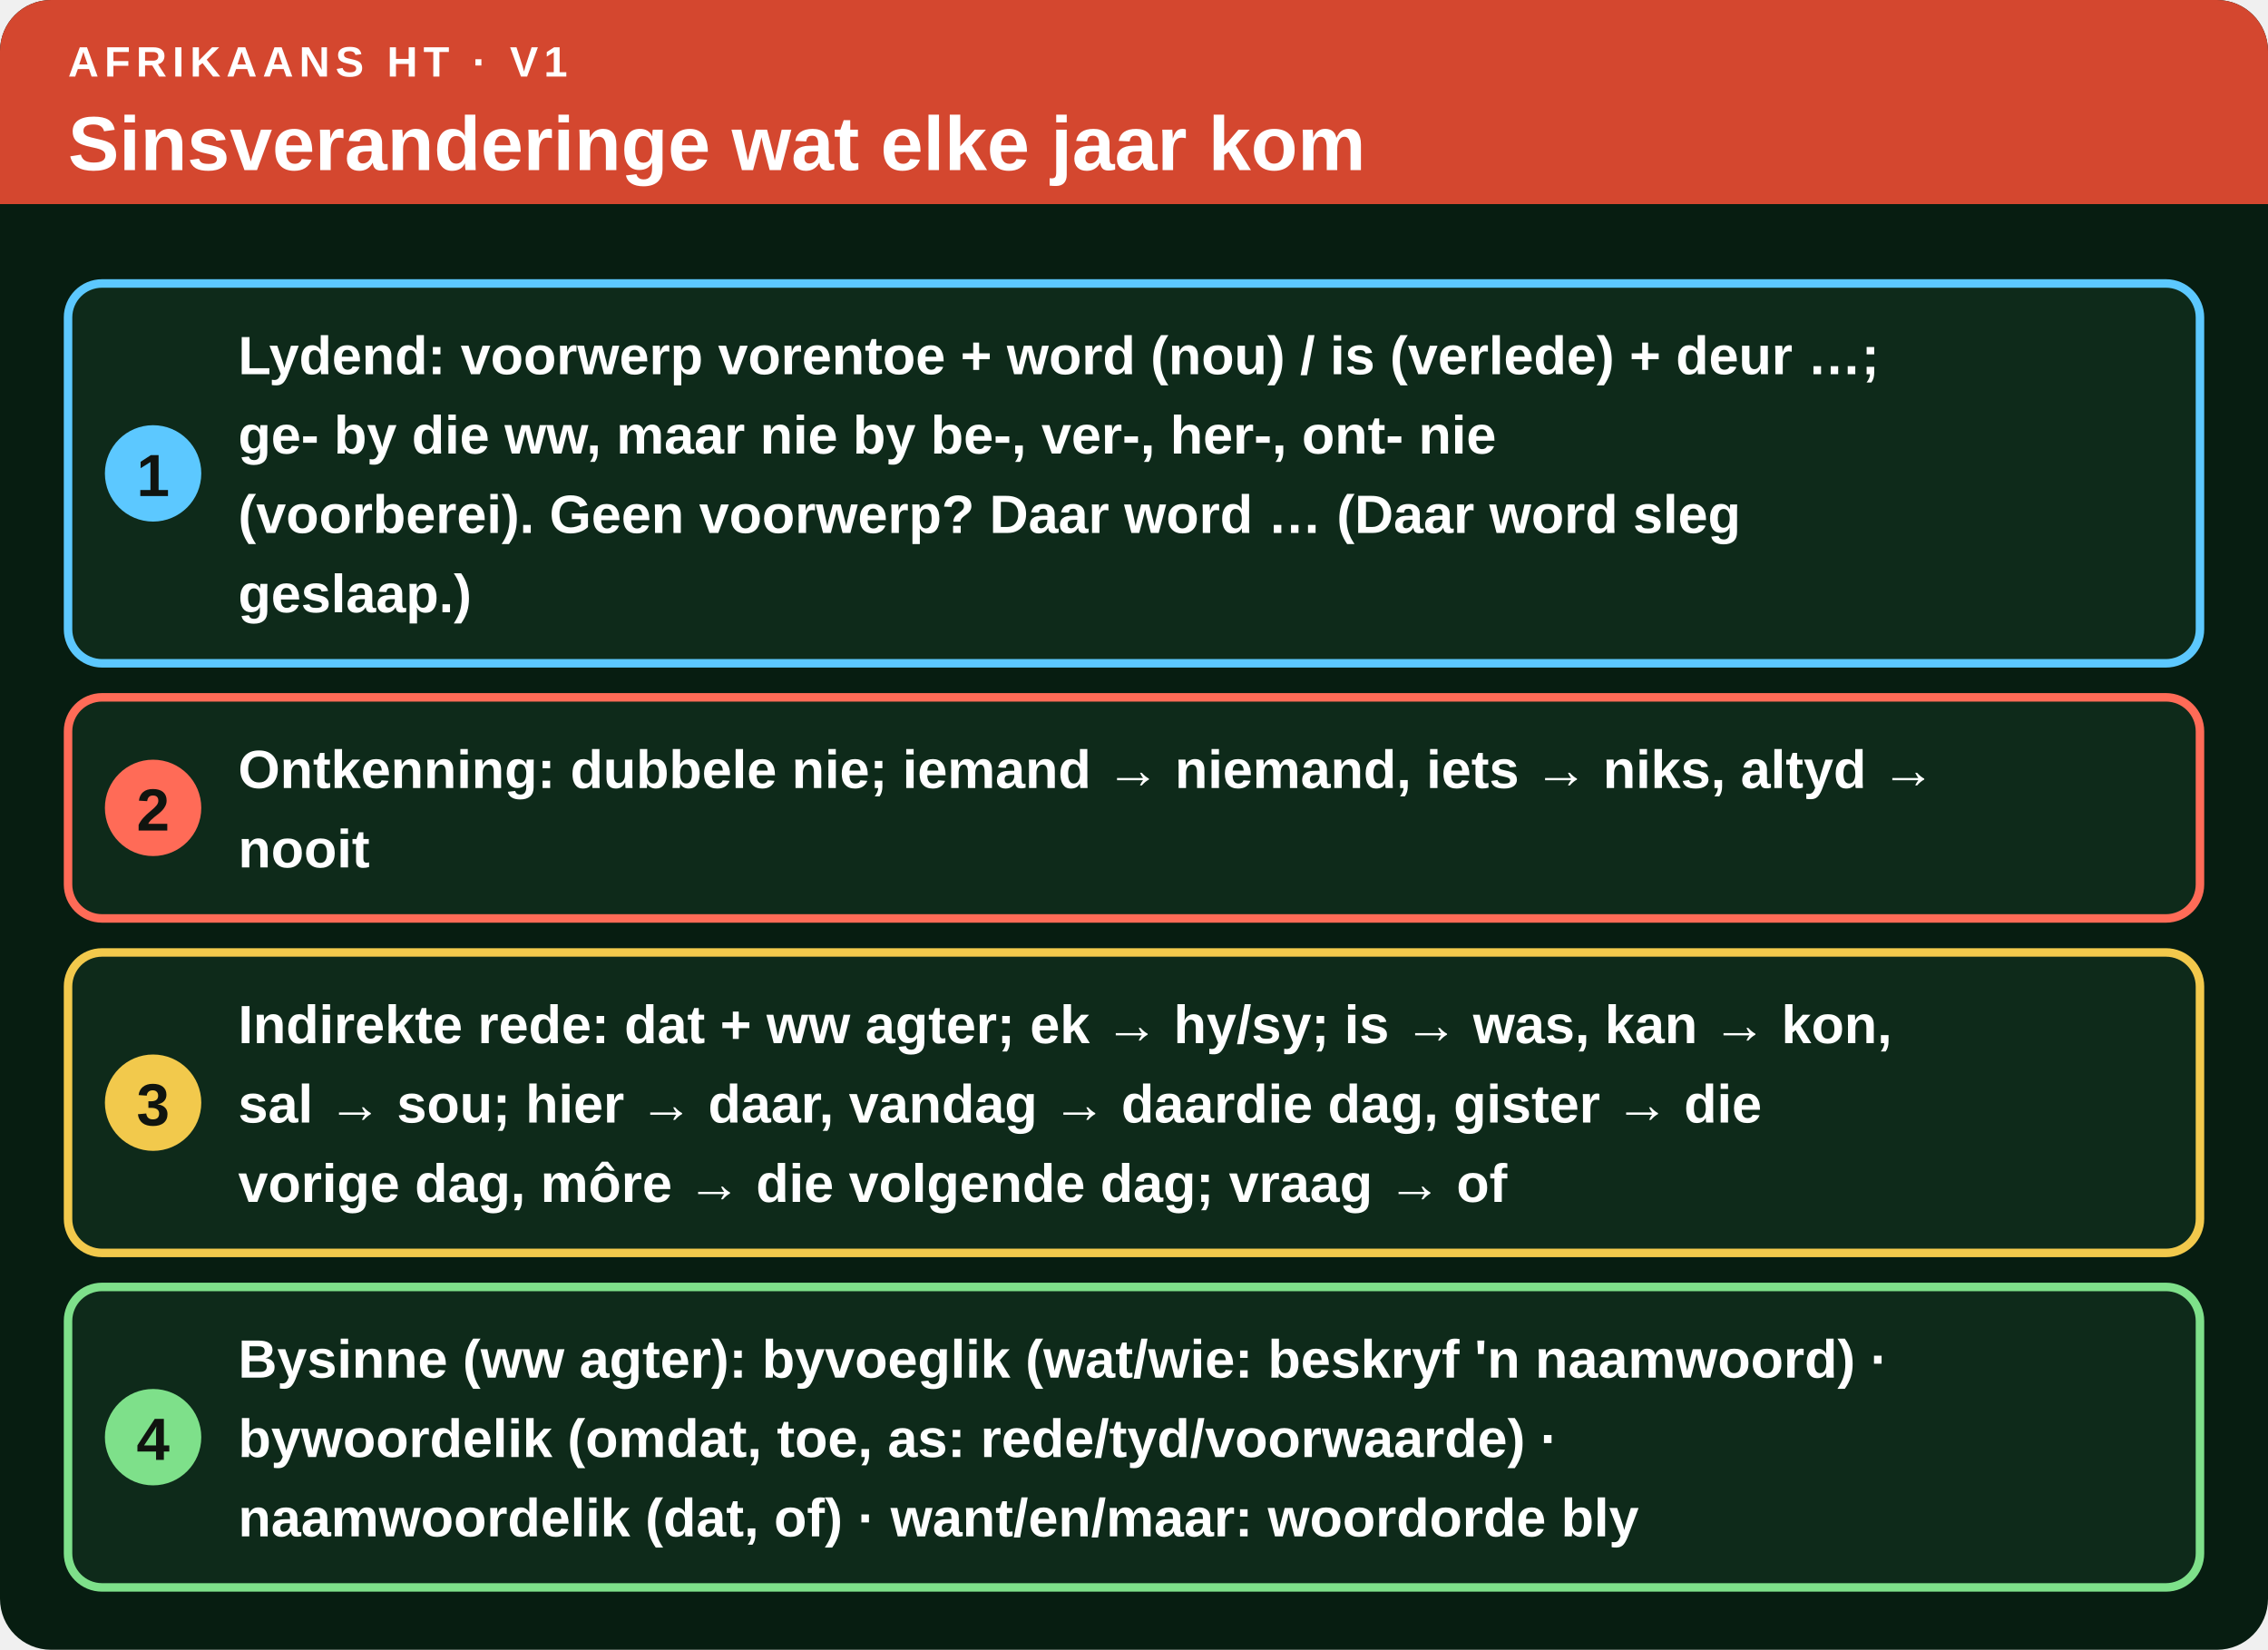
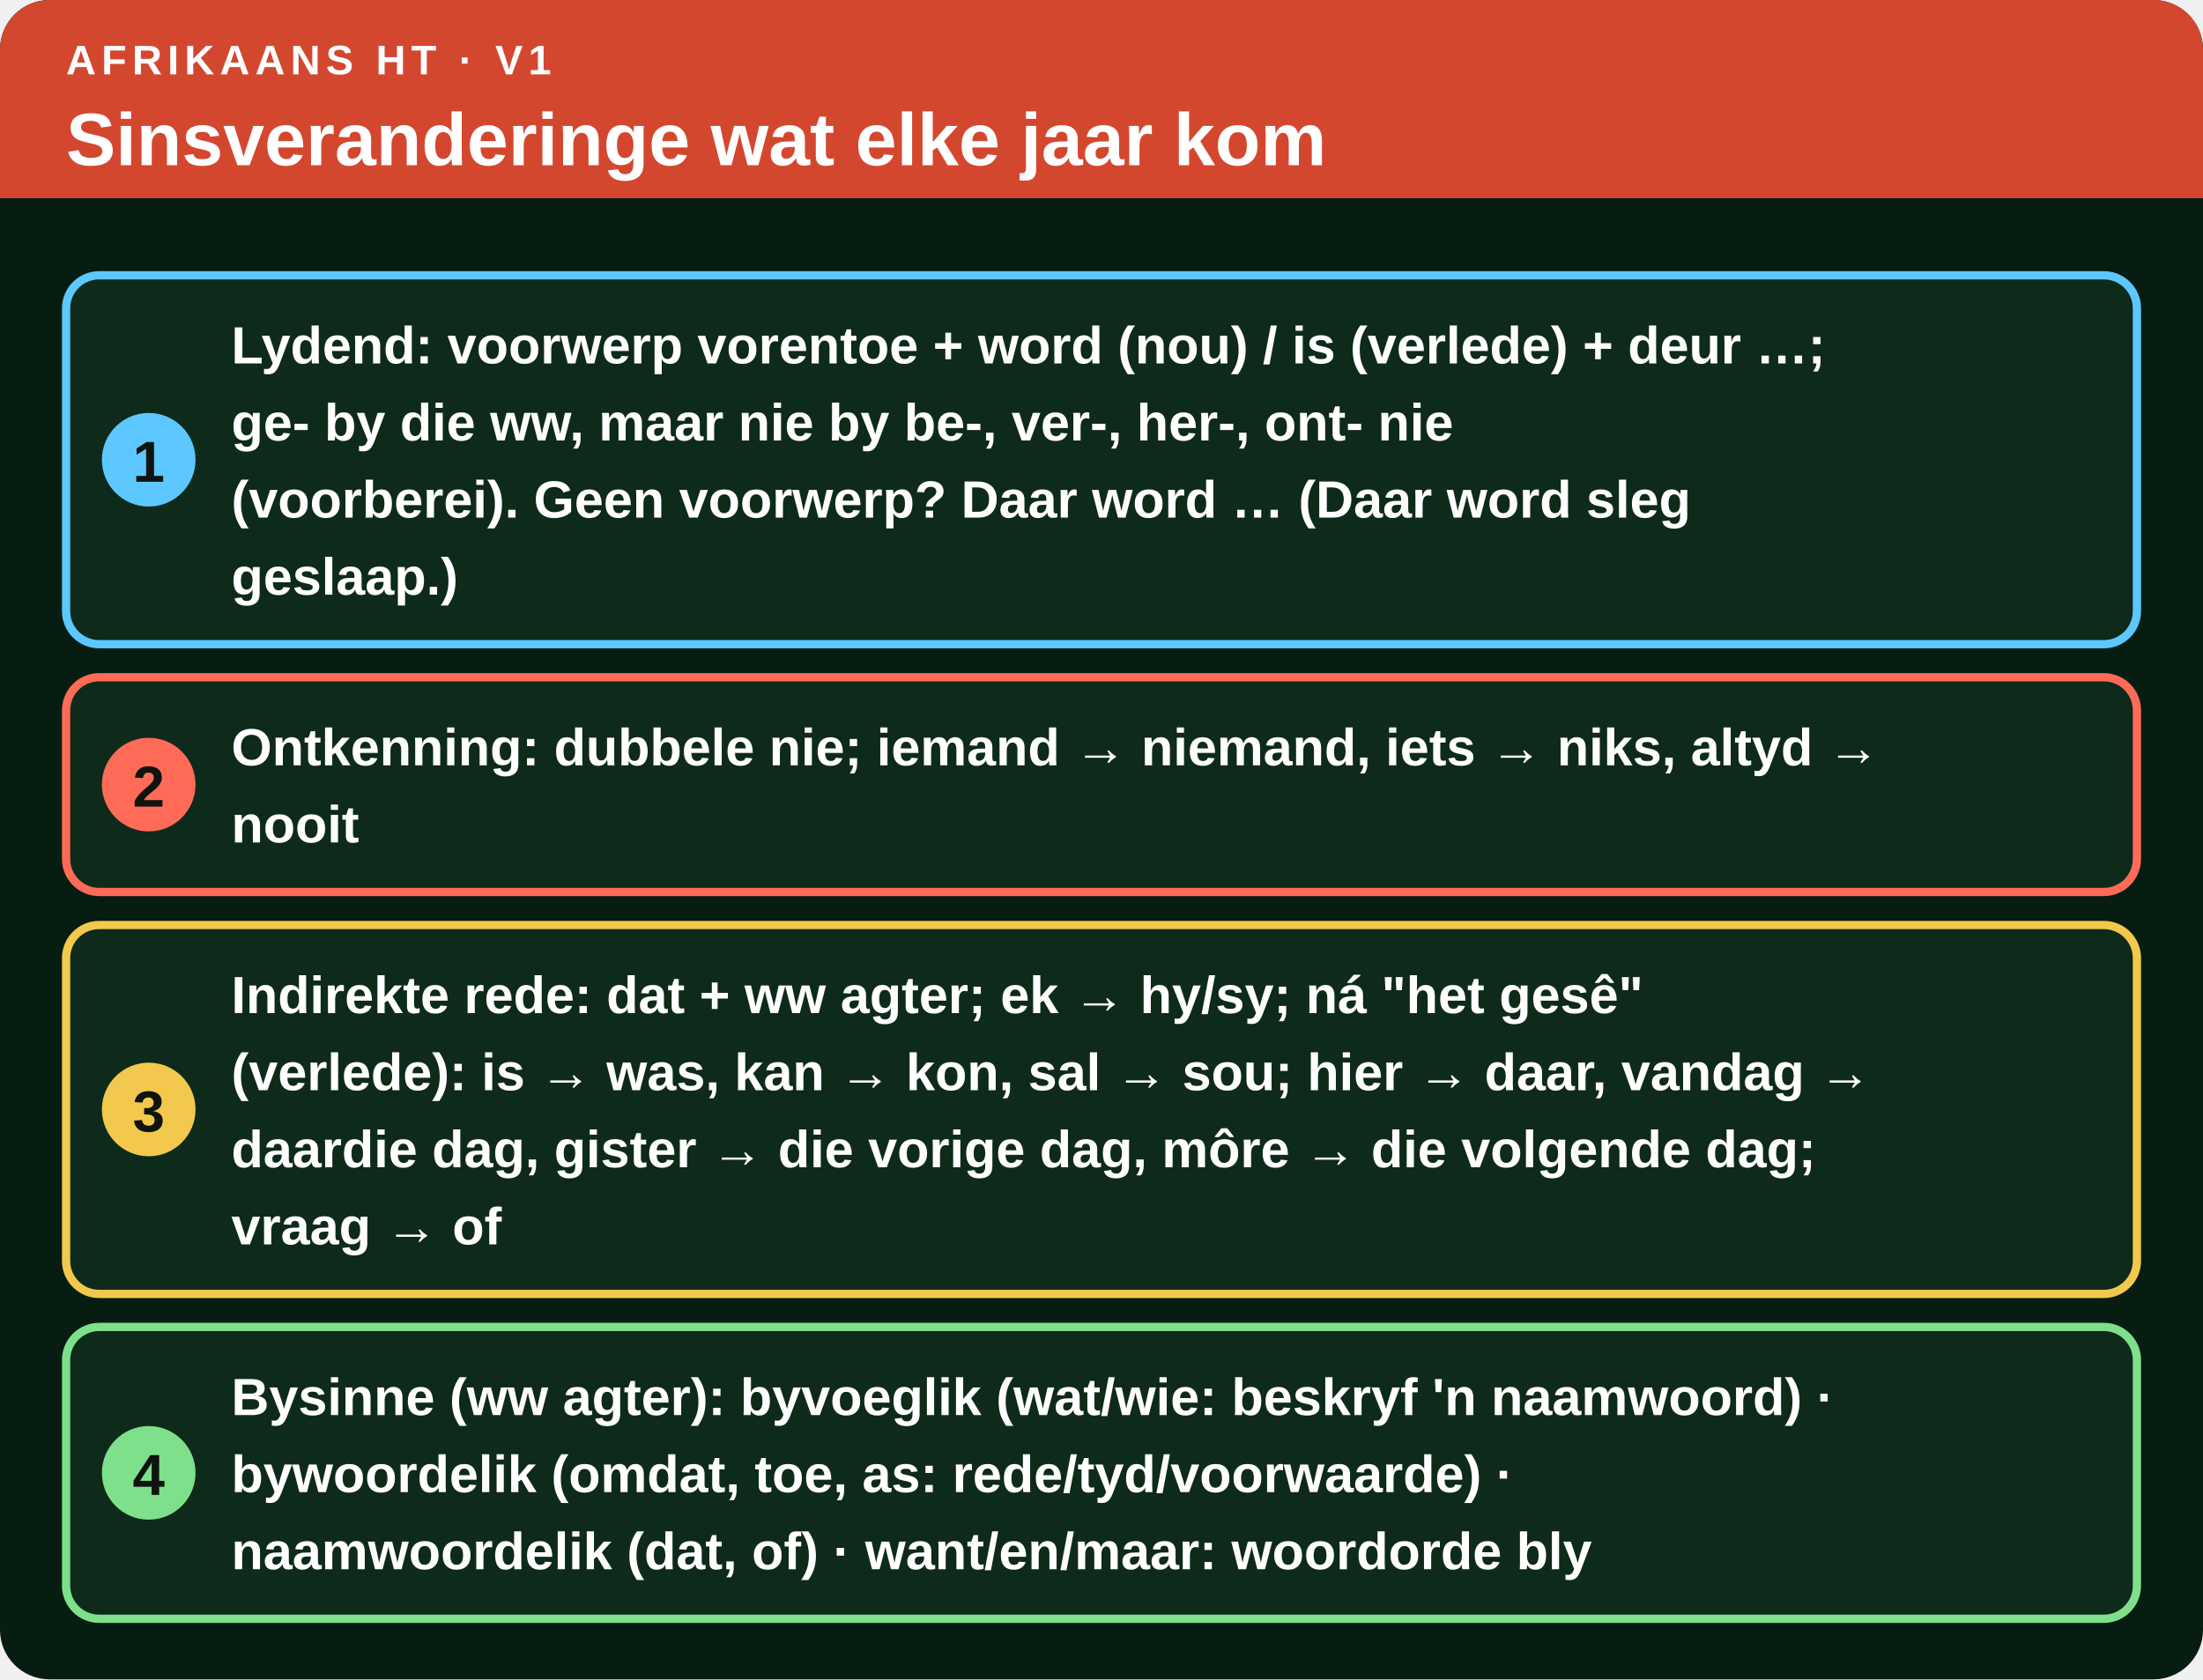
- <svg xmlns="http://www.w3.org/2000/svg" viewBox="0 0 800 582" width="800" height="582" role="img" aria-label="Afrikaans HT · V1: Sinsveranderinge wat elke jaar kom" font-family="Arial, Helvetica, sans-serif">
-   <rect width="800" height="582" rx="18" fill="#071d11" />
+ <svg xmlns="http://www.w3.org/2000/svg" viewBox="0 0 800 610" width="800" height="610" role="img" aria-label="Afrikaans HT · V1: Sinsveranderinge wat elke jaar kom" font-family="Arial, Helvetica, sans-serif">
+   <rect width="800" height="610" rx="18" fill="#071d11" />
  <rect width="800" height="72" rx="18" fill="#d4472f" />
  <rect y="50" width="800" height="22" fill="#d4472f" />
  <text x="24" y="27" font-size="15" fill="#ffffff" font-weight="800" letter-spacing="2">AFRIKAANS HT · V1</text>
  <text x="24" y="60" font-size="27" fill="#ffffff" font-weight="900">Sinsveranderinge wat elke jaar kom</text>
  <rect x="24" y="100" width="752" height="134" rx="12" fill="#0e2a1a" stroke="#5cc8ff" stroke-width="3" />
  <circle cx="54" cy="167.0" r="17" fill="#5cc8ff" />
  <text x="54" y="175.0" font-size="21" fill="#10140f" font-weight="900" text-anchor="middle">1</text>
  <text x="84" y="132" font-size="19" fill="#ffffff" font-weight="700">Lydend: voorwerp vorentoe + word (nou) / is (verlede) + deur …;</text>
  <text x="84" y="160" font-size="19" fill="#ffffff" font-weight="700">ge- by die ww, maar nie by be-, ver-, her-, ont- nie</text>
  <text x="84" y="188" font-size="19" fill="#ffffff" font-weight="700">(voorberei). Geen voorwerp? Daar word … (Daar word sleg</text>
  <text x="84" y="216" font-size="19" fill="#ffffff" font-weight="700">geslaap.)</text>
  <rect x="24" y="246" width="752" height="78" rx="12" fill="#0e2a1a" stroke="#ff6b57" stroke-width="3" />
  <circle cx="54" cy="285.0" r="17" fill="#ff6b57" />
  <text x="54" y="293.0" font-size="21" fill="#10140f" font-weight="900" text-anchor="middle">2</text>
  <text x="84" y="278" font-size="19" fill="#ffffff" font-weight="700">Ontkenning: dubbele nie; iemand → niemand, iets → niks, altyd →</text>
  <text x="84" y="306" font-size="19" fill="#ffffff" font-weight="700">nooit</text>
-   <rect x="24" y="336" width="752" height="106" rx="12" fill="#0e2a1a" stroke="#f2c94c" stroke-width="3" />
-   <circle cx="54" cy="389.0" r="17" fill="#f2c94c" />
-   <text x="54" y="397.0" font-size="21" fill="#10140f" font-weight="900" text-anchor="middle">3</text>
-   <text x="84" y="368" font-size="19" fill="#ffffff" font-weight="700">Indirekte rede: dat + ww agter; ek → hy/sy; is → was, kan → kon,</text>
-   <text x="84" y="396" font-size="19" fill="#ffffff" font-weight="700">sal → sou; hier → daar, vandag → daardie dag, gister → die</text>
-   <text x="84" y="424" font-size="19" fill="#ffffff" font-weight="700">vorige dag, môre → die volgende dag; vraag → of</text>
-   <rect x="24" y="454" width="752" height="106" rx="12" fill="#0e2a1a" stroke="#7ee08a" stroke-width="3" />
-   <circle cx="54" cy="507.0" r="17" fill="#7ee08a" />
-   <text x="54" y="515.0" font-size="21" fill="#10140f" font-weight="900" text-anchor="middle">4</text>
-   <text x="84" y="486" font-size="19" fill="#ffffff" font-weight="700">Bysinne (ww agter): byvoeglik (wat/wie: beskryf 'n naamwoord) ·</text>
-   <text x="84" y="514" font-size="19" fill="#ffffff" font-weight="700">bywoordelik (omdat, toe, as: rede/tyd/voorwaarde) ·</text>
-   <text x="84" y="542" font-size="19" fill="#ffffff" font-weight="700">naamwoordelik (dat, of) · want/en/maar: woordorde bly</text>
+   <rect x="24" y="336" width="752" height="134" rx="12" fill="#0e2a1a" stroke="#f2c94c" stroke-width="3" />
+   <circle cx="54" cy="403.0" r="17" fill="#f2c94c" />
+   <text x="54" y="411.0" font-size="21" fill="#10140f" font-weight="900" text-anchor="middle">3</text>
+   <text x="84" y="368" font-size="19" fill="#ffffff" font-weight="700">Indirekte rede: dat + ww agter; ek → hy/sy; ná "het gesê"</text>
+   <text x="84" y="396" font-size="19" fill="#ffffff" font-weight="700">(verlede): is → was, kan → kon, sal → sou; hier → daar, vandag →</text>
+   <text x="84" y="424" font-size="19" fill="#ffffff" font-weight="700">daardie dag, gister → die vorige dag, môre → die volgende dag;</text>
+   <text x="84" y="452" font-size="19" fill="#ffffff" font-weight="700">vraag → of</text>
+   <rect x="24" y="482" width="752" height="106" rx="12" fill="#0e2a1a" stroke="#7ee08a" stroke-width="3" />
+   <circle cx="54" cy="535.0" r="17" fill="#7ee08a" />
+   <text x="54" y="543.0" font-size="21" fill="#10140f" font-weight="900" text-anchor="middle">4</text>
+   <text x="84" y="514" font-size="19" fill="#ffffff" font-weight="700">Bysinne (ww agter): byvoeglik (wat/wie: beskryf 'n naamwoord) ·</text>
+   <text x="84" y="542" font-size="19" fill="#ffffff" font-weight="700">bywoordelik (omdat, toe, as: rede/tyd/voorwaarde) ·</text>
+   <text x="84" y="570" font-size="19" fill="#ffffff" font-weight="700">naamwoordelik (dat, of) · want/en/maar: woordorde bly</text>
</svg>
